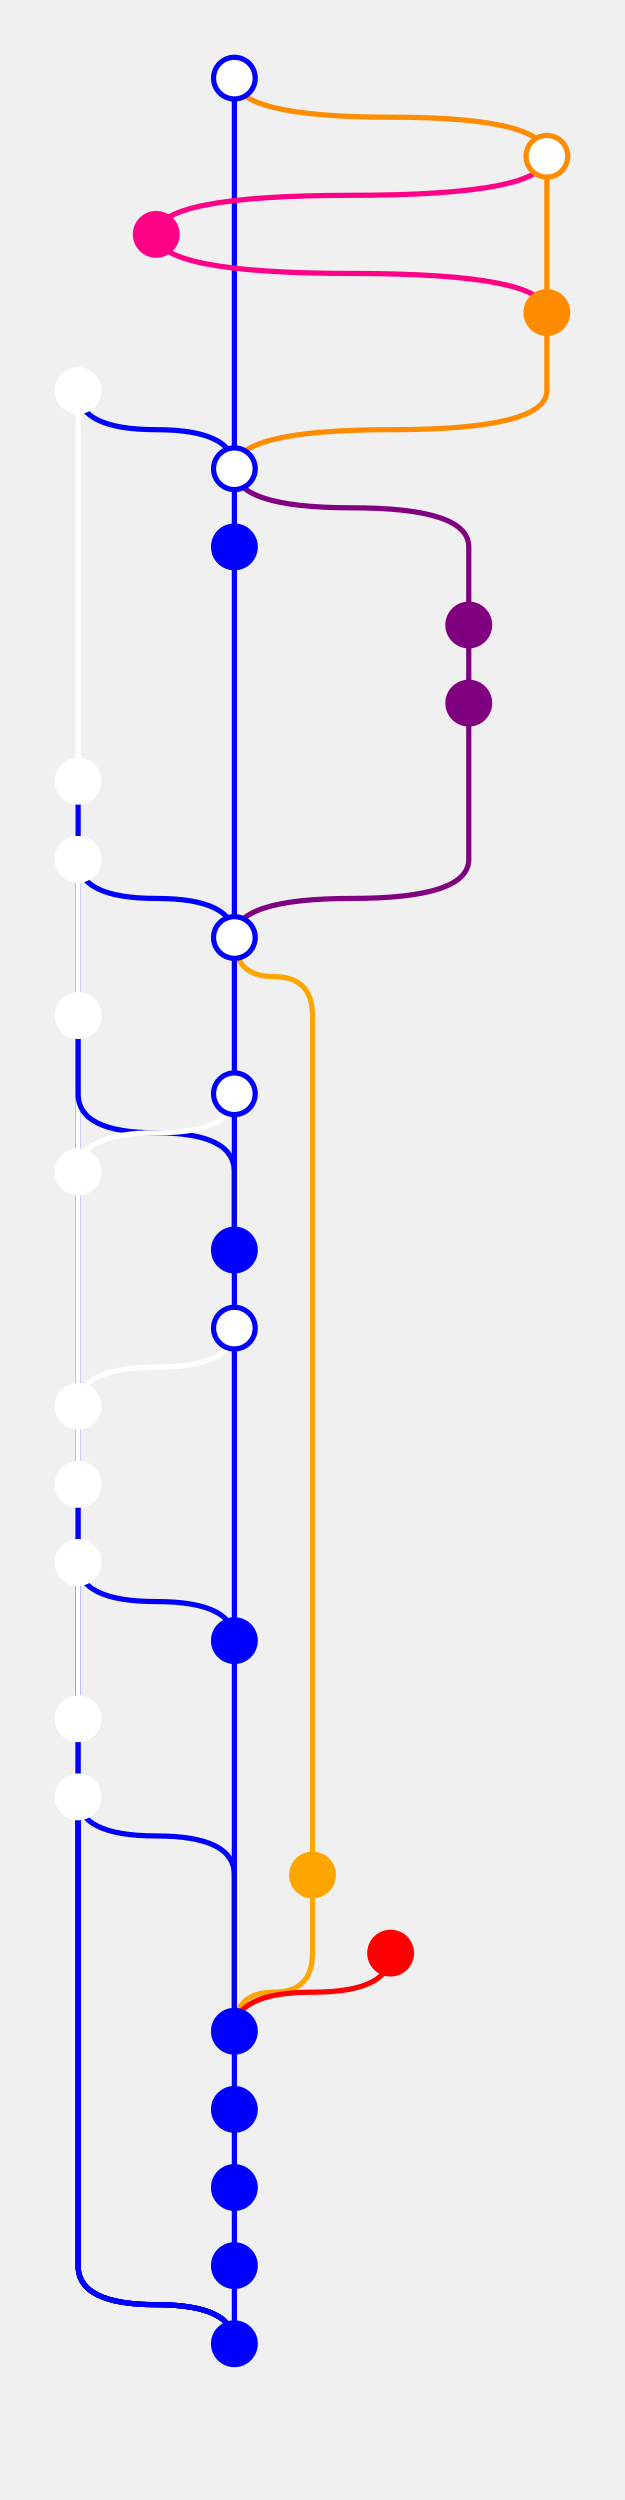
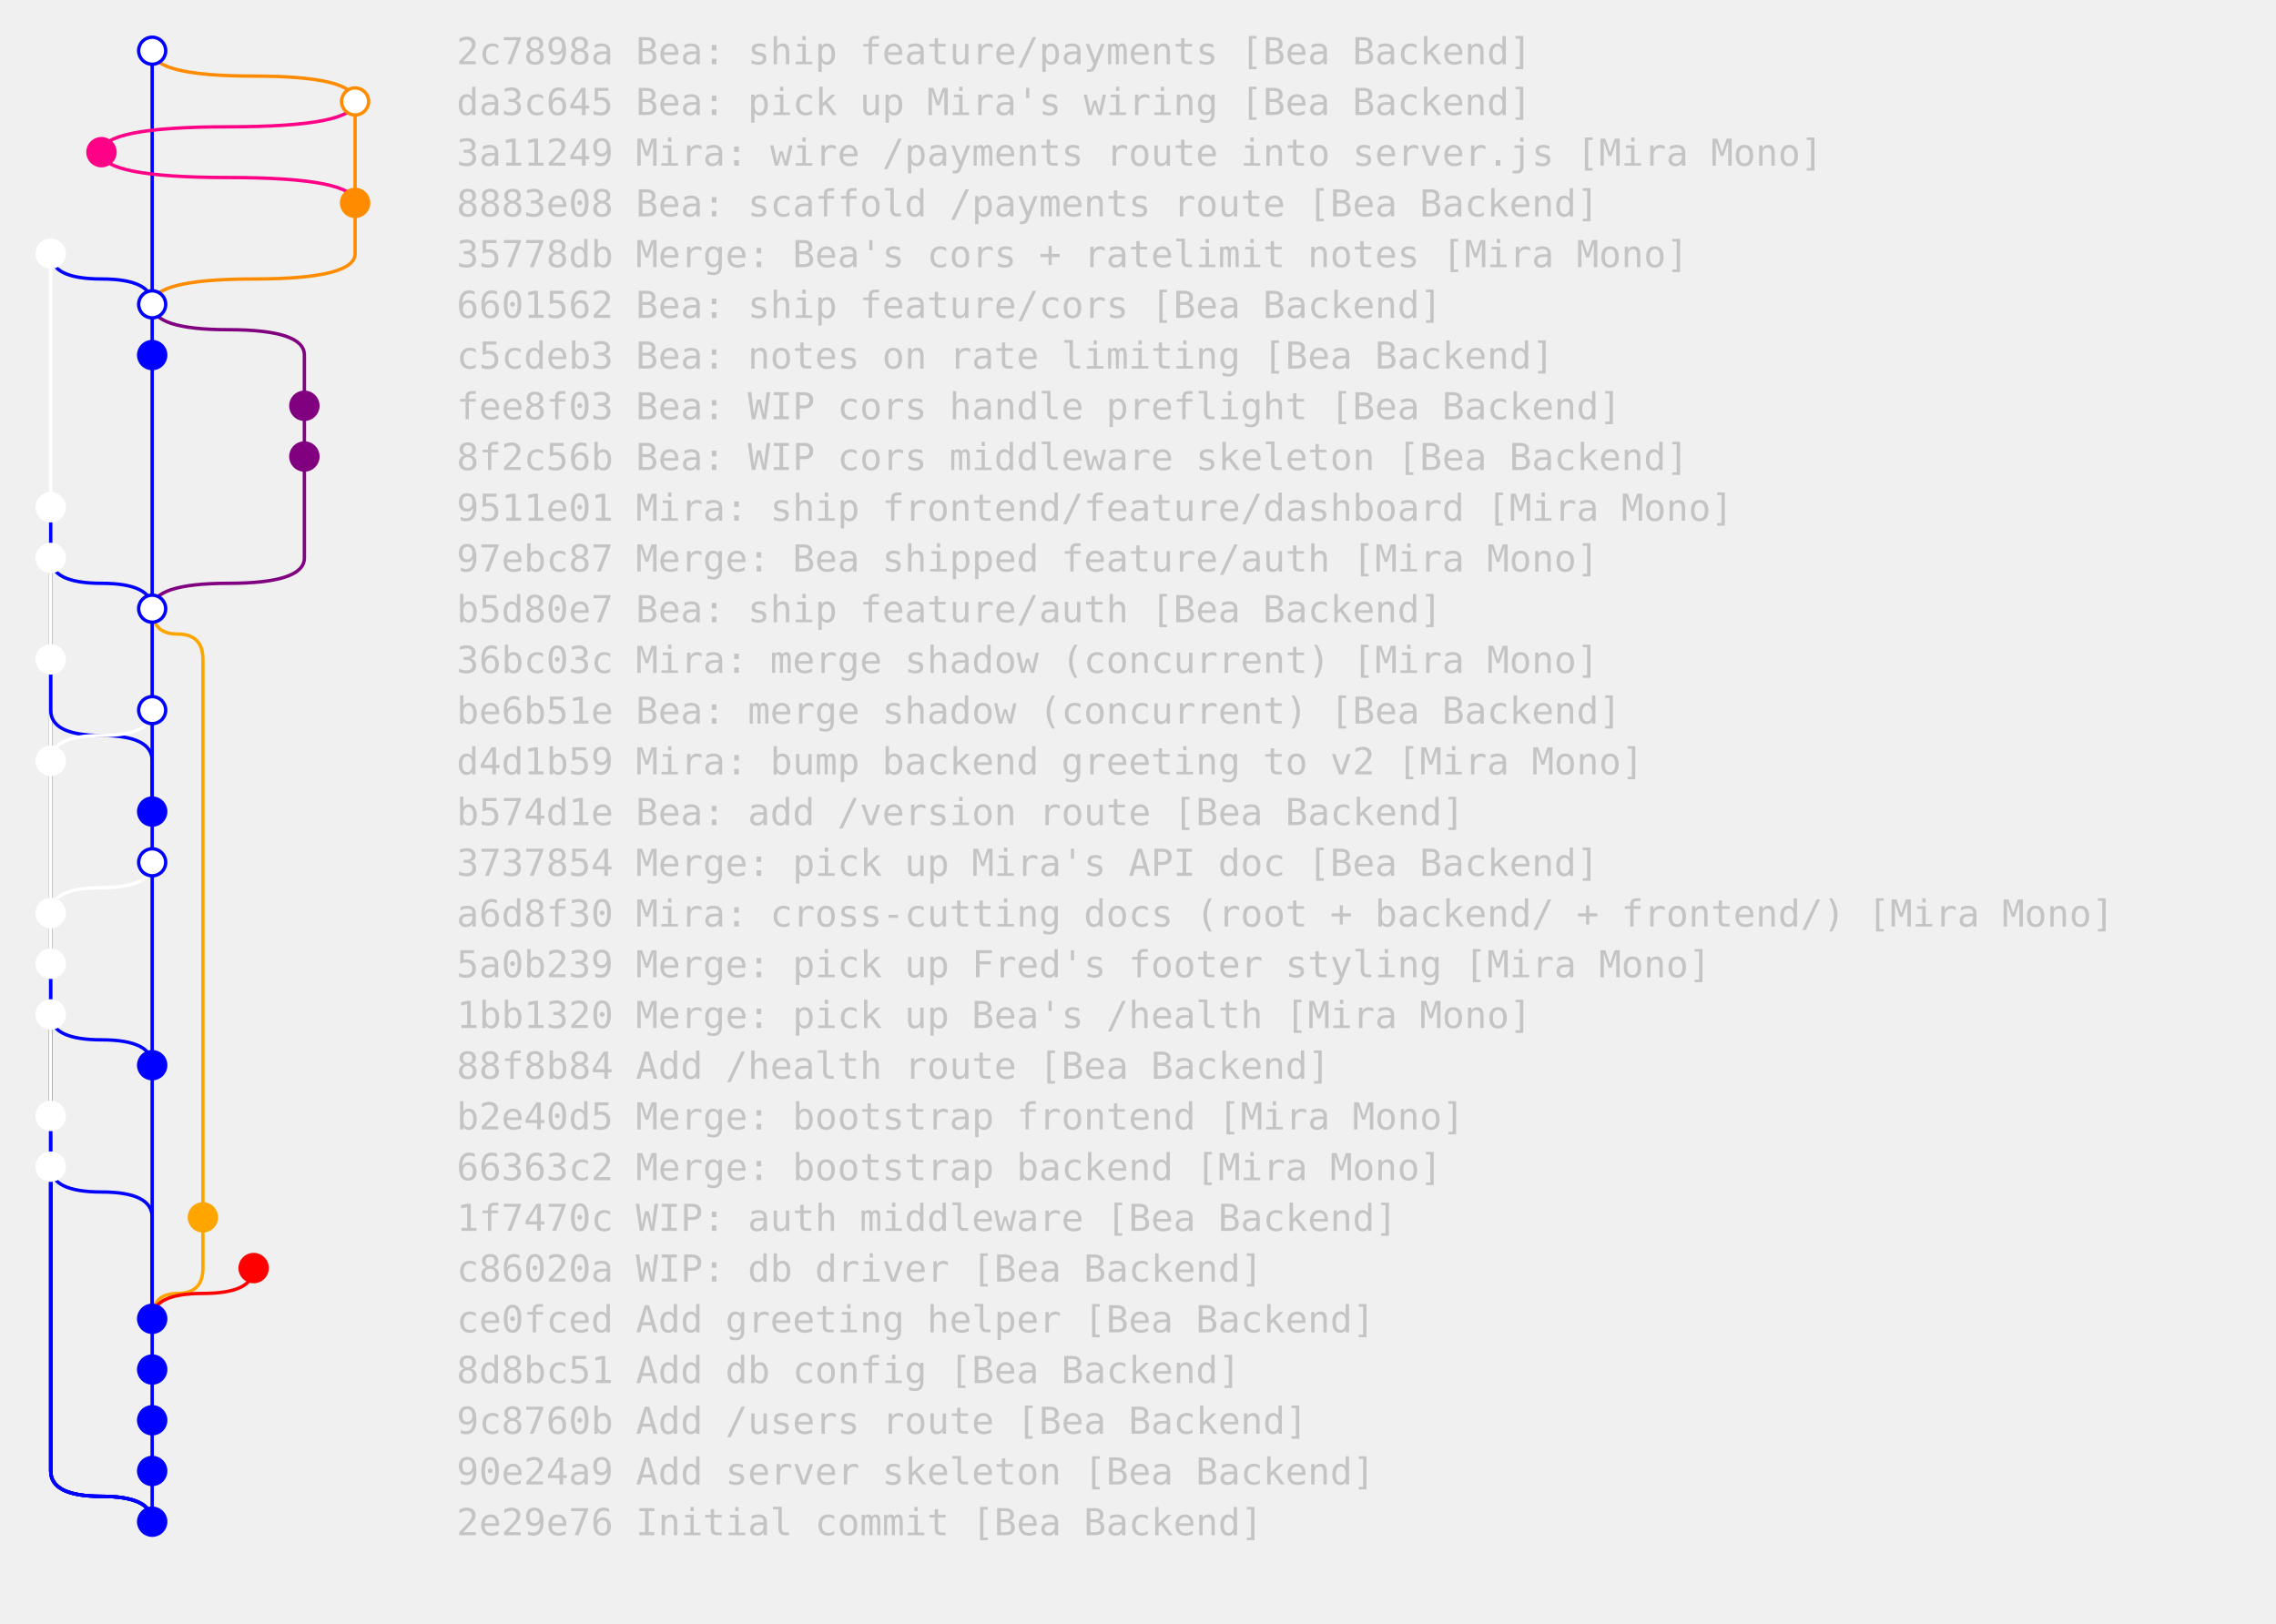
- <svg xmlns="http://www.w3.org/2000/svg" height="480" viewBox="0 0 120 480" width="120">
+ <svg xmlns="http://www.w3.org/2000/svg" height="480" viewBox="0 0 673 480" width="673">
  <line stroke="blue" stroke-width="1" x1="45" x2="45" y1="15" y2="90" />
  <path d="M45,15 L45,15 Q45,22.5,75,22.5 Q105,22.5,105,30 L105,30" fill="none" stroke="#ff8c00" stroke-width="1" />
  <circle cx="45" cy="15" fill="white" r="4" stroke="blue" stroke-width="1" />
  <line stroke="#ff8c00" stroke-width="1" x1="105" x2="105" y1="30" y2="60" />
  <path d="M105,30 L105,30 Q105,37.5,67.5,37.5 Q30,37.5,30,45 L30,45" fill="none" stroke="#ff0087" stroke-width="1" />
  <circle cx="105" cy="30" fill="white" r="4" stroke="#ff8c00" stroke-width="1" />
  <path d="M30,45 L30,45 Q30,52.5,67.5,52.5 Q105,52.5,105,60 L105,60" fill="none" stroke="#ff0087" stroke-width="1" />
  <circle cx="30" cy="45" fill="#ff0087" r="4" stroke="#ff0087" stroke-width="1" />
  <path d="M105,60 L105,75 Q105,82.5,75,82.5 Q45,82.5,45,90 L45,90" fill="none" stroke="#ff8c00" stroke-width="1" />
  <circle cx="105" cy="60" fill="#ff8c00" r="4" stroke="#ff8c00" stroke-width="1" />
  <line stroke="white" stroke-width="1" x1="15" x2="15" y1="75" y2="150" />
  <path d="M15,75 L15,75 Q15,82.5,30,82.5 Q45,82.5,45,90 L45,90" fill="none" stroke="blue" stroke-width="1" />
  <circle cx="15" cy="75" fill="white" r="4" stroke="white" stroke-width="1" />
  <line stroke="blue" stroke-width="1" x1="45" x2="45" y1="90" y2="105" />
  <path d="M45,90 L45,90 Q45,97.5,67.5,97.5 Q90,97.5,90,105 L90,120" fill="none" stroke="purple" stroke-width="1" />
  <circle cx="45" cy="90" fill="white" r="4" stroke="blue" stroke-width="1" />
  <line stroke="blue" stroke-width="1" x1="45" x2="45" y1="105" y2="180" />
  <circle cx="45" cy="105" fill="blue" r="4" stroke="blue" stroke-width="1" />
  <line stroke="purple" stroke-width="1" x1="90" x2="90" y1="120" y2="135" />
  <circle cx="90" cy="120" fill="purple" r="4" stroke="purple" stroke-width="1" />
  <path d="M90,135 L90,165 Q90,172.5,67.5,172.5 Q45,172.5,45,180 L45,180" fill="none" stroke="purple" stroke-width="1" />
  <circle cx="90" cy="135" fill="purple" r="4" stroke="purple" stroke-width="1" />
  <line stroke="white" stroke-width="1" x1="15" x2="15" y1="150" y2="165" />
  <path d="M15,150 L15,435 Q15,442.5,30,442.5 Q45,442.5,45,450 L45,450" fill="none" stroke="blue" stroke-width="1" />
  <circle cx="15" cy="150" fill="white" r="4" stroke="white" stroke-width="1" />
  <line stroke="white" stroke-width="1" x1="15" x2="15" y1="165" y2="195" />
  <path d="M15,165 L15,165 Q15,172.5,30,172.5 Q45,172.5,45,180 L45,180" fill="none" stroke="blue" stroke-width="1" />
  <circle cx="15" cy="165" fill="white" r="4" stroke="white" stroke-width="1" />
  <line stroke="blue" stroke-width="1" x1="45" x2="45" y1="180" y2="210" />
  <path d="M45,180 L45,180 Q45,187.5,52.5,187.5 Q60,187.5,60,195 L60,360" fill="none" stroke="orange" stroke-width="1" />
  <circle cx="45" cy="180" fill="white" r="4" stroke="blue" stroke-width="1" />
  <line stroke="white" stroke-width="1" x1="15" x2="15" y1="195" y2="225" />
  <path d="M15,195 L15,210 Q15,217.5,30,217.5 Q45,217.5,45,225 L45,240" fill="none" stroke="blue" stroke-width="1" />
  <circle cx="15" cy="195" fill="white" r="4" stroke="white" stroke-width="1" />
  <line stroke="blue" stroke-width="1" x1="45" x2="45" y1="210" y2="240" />
  <path d="M45,210 L45,210 Q45,217.5,30,217.5 Q15,217.5,15,225 L15,225" fill="none" stroke="white" stroke-width="1" />
  <circle cx="45" cy="210" fill="white" r="4" stroke="blue" stroke-width="1" />
  <line stroke="white" stroke-width="1" x1="15" x2="15" y1="225" y2="270" />
  <circle cx="15" cy="225" fill="white" r="4" stroke="white" stroke-width="1" />
  <line stroke="blue" stroke-width="1" x1="45" x2="45" y1="240" y2="255" />
  <circle cx="45" cy="240" fill="blue" r="4" stroke="blue" stroke-width="1" />
  <line stroke="blue" stroke-width="1" x1="45" x2="45" y1="255" y2="315" />
  <path d="M45,255 L45,255 Q45,262.5,30,262.5 Q15,262.5,15,270 L15,270" fill="none" stroke="white" stroke-width="1" />
  <circle cx="45" cy="255" fill="white" r="4" stroke="blue" stroke-width="1" />
  <line stroke="white" stroke-width="1" x1="15" x2="15" y1="270" y2="285" />
  <circle cx="15" cy="270" fill="white" r="4" stroke="white" stroke-width="1" />
  <line stroke="white" stroke-width="1" x1="15" x2="15" y1="285" y2="300" />
  <path d="M15,285 L15,435 Q15,442.5,30,442.5 Q45,442.5,45,450 L45,450" fill="none" stroke="blue" stroke-width="1" />
  <circle cx="15" cy="285" fill="white" r="4" stroke="white" stroke-width="1" />
  <line stroke="white" stroke-width="1" x1="15" x2="15" y1="300" y2="330" />
  <path d="M15,300 L15,300 Q15,307.5,30,307.5 Q45,307.5,45,315 L45,315" fill="none" stroke="blue" stroke-width="1" />
  <circle cx="15" cy="300" fill="white" r="4" stroke="white" stroke-width="1" />
  <line stroke="blue" stroke-width="1" x1="45" x2="45" y1="315" y2="390" />
  <circle cx="45" cy="315" fill="blue" r="4" stroke="blue" stroke-width="1" />
  <line stroke="white" stroke-width="1" x1="15" x2="15" y1="330" y2="345" />
  <path d="M15,330 L15,435 Q15,442.5,30,442.5 Q45,442.5,45,450 L45,450" fill="none" stroke="blue" stroke-width="1" />
  <circle cx="15" cy="330" fill="white" r="4" stroke="white" stroke-width="1" />
  <path d="M15,345 L15,435 Q15,442.5,30,442.5 Q45,442.5,45,450 L45,450" fill="none" stroke="blue" stroke-width="1" />
  <path d="M15,345 L15,345 Q15,352.5,30,352.5 Q45,352.5,45,360 L45,390" fill="none" stroke="blue" stroke-width="1" />
  <circle cx="15" cy="345" fill="white" r="4" stroke="white" stroke-width="1" />
  <path d="M60,360 L60,375 Q60,382.5,52.5,382.5 Q45,382.5,45,390 L45,390" fill="none" stroke="orange" stroke-width="1" />
  <circle cx="60" cy="360" fill="orange" r="4" stroke="orange" stroke-width="1" />
  <path d="M75,375 L75,375 Q75,382.5,60,382.5 Q45,382.5,45,390 L45,390" fill="none" stroke="red" stroke-width="1" />
  <circle cx="75" cy="375" fill="red" r="4" stroke="red" stroke-width="1" />
  <line stroke="blue" stroke-width="1" x1="45" x2="45" y1="390" y2="405" />
  <circle cx="45" cy="390" fill="blue" r="4" stroke="blue" stroke-width="1" />
  <line stroke="blue" stroke-width="1" x1="45" x2="45" y1="405" y2="420" />
  <circle cx="45" cy="405" fill="blue" r="4" stroke="blue" stroke-width="1" />
  <line stroke="blue" stroke-width="1" x1="45" x2="45" y1="420" y2="435" />
  <circle cx="45" cy="420" fill="blue" r="4" stroke="blue" stroke-width="1" />
  <line stroke="blue" stroke-width="1" x1="45" x2="45" y1="435" y2="450" />
  <circle cx="45" cy="435" fill="blue" r="4" stroke="blue" stroke-width="1" />
  <circle cx="45" cy="450" fill="blue" r="4" stroke="blue" stroke-width="1" />
+   <text x="135" y="19" fill="#c4c4c4" font-family="monospace" font-size="11">2c7898a Bea: ship feature/payments [Bea Backend]</text>
+   <text x="135" y="34" fill="#c4c4c4" font-family="monospace" font-size="11">da3c645 Bea: pick up Mira's wiring [Bea Backend]</text>
+   <text x="135" y="49" fill="#c4c4c4" font-family="monospace" font-size="11">3a11249 Mira: wire /payments route into server.js [Mira Mono]</text>
+   <text x="135" y="64" fill="#c4c4c4" font-family="monospace" font-size="11">8883e08 Bea: scaffold /payments route [Bea Backend]</text>
+   <text x="135" y="79" fill="#c4c4c4" font-family="monospace" font-size="11">35778db Merge: Bea's cors + ratelimit notes [Mira Mono]</text>
+   <text x="135" y="94" fill="#c4c4c4" font-family="monospace" font-size="11">6601562 Bea: ship feature/cors [Bea Backend]</text>
+   <text x="135" y="109" fill="#c4c4c4" font-family="monospace" font-size="11">c5cdeb3 Bea: notes on rate limiting [Bea Backend]</text>
+   <text x="135" y="124" fill="#c4c4c4" font-family="monospace" font-size="11">fee8f03 Bea: WIP cors handle preflight [Bea Backend]</text>
+   <text x="135" y="139" fill="#c4c4c4" font-family="monospace" font-size="11">8f2c56b Bea: WIP cors middleware skeleton [Bea Backend]</text>
+   <text x="135" y="154" fill="#c4c4c4" font-family="monospace" font-size="11">9511e01 Mira: ship frontend/feature/dashboard [Mira Mono]</text>
+   <text x="135" y="169" fill="#c4c4c4" font-family="monospace" font-size="11">97ebc87 Merge: Bea shipped feature/auth [Mira Mono]</text>
+   <text x="135" y="184" fill="#c4c4c4" font-family="monospace" font-size="11">b5d80e7 Bea: ship feature/auth [Bea Backend]</text>
+   <text x="135" y="199" fill="#c4c4c4" font-family="monospace" font-size="11">36bc03c Mira: merge shadow (concurrent) [Mira Mono]</text>
+   <text x="135" y="214" fill="#c4c4c4" font-family="monospace" font-size="11">be6b51e Bea: merge shadow (concurrent) [Bea Backend]</text>
+   <text x="135" y="229" fill="#c4c4c4" font-family="monospace" font-size="11">d4d1b59 Mira: bump backend greeting to v2 [Mira Mono]</text>
+   <text x="135" y="244" fill="#c4c4c4" font-family="monospace" font-size="11">b574d1e Bea: add /version route [Bea Backend]</text>
+   <text x="135" y="259" fill="#c4c4c4" font-family="monospace" font-size="11">3737854 Merge: pick up Mira's API doc [Bea Backend]</text>
+   <text x="135" y="274" fill="#c4c4c4" font-family="monospace" font-size="11">a6d8f30 Mira: cross-cutting docs (root + backend/ + frontend/) [Mira Mono]</text>
+   <text x="135" y="289" fill="#c4c4c4" font-family="monospace" font-size="11">5a0b239 Merge: pick up Fred's footer styling [Mira Mono]</text>
+   <text x="135" y="304" fill="#c4c4c4" font-family="monospace" font-size="11">1bb1320 Merge: pick up Bea's /health [Mira Mono]</text>
+   <text x="135" y="319" fill="#c4c4c4" font-family="monospace" font-size="11">88f8b84 Add /health route [Bea Backend]</text>
+   <text x="135" y="334" fill="#c4c4c4" font-family="monospace" font-size="11">b2e40d5 Merge: bootstrap frontend [Mira Mono]</text>
+   <text x="135" y="349" fill="#c4c4c4" font-family="monospace" font-size="11">66363c2 Merge: bootstrap backend [Mira Mono]</text>
+   <text x="135" y="364" fill="#c4c4c4" font-family="monospace" font-size="11">1f7470c WIP: auth middleware [Bea Backend]</text>
+   <text x="135" y="379" fill="#c4c4c4" font-family="monospace" font-size="11">c86020a WIP: db driver [Bea Backend]</text>
+   <text x="135" y="394" fill="#c4c4c4" font-family="monospace" font-size="11">ce0fced Add greeting helper [Bea Backend]</text>
+   <text x="135" y="409" fill="#c4c4c4" font-family="monospace" font-size="11">8d8bc51 Add db config [Bea Backend]</text>
+   <text x="135" y="424" fill="#c4c4c4" font-family="monospace" font-size="11">9c8760b Add /users route [Bea Backend]</text>
+   <text x="135" y="439" fill="#c4c4c4" font-family="monospace" font-size="11">90e24a9 Add server skeleton [Bea Backend]</text>
+   <text x="135" y="454" fill="#c4c4c4" font-family="monospace" font-size="11">2e29e76 Initial commit [Bea Backend]</text>
</svg>
